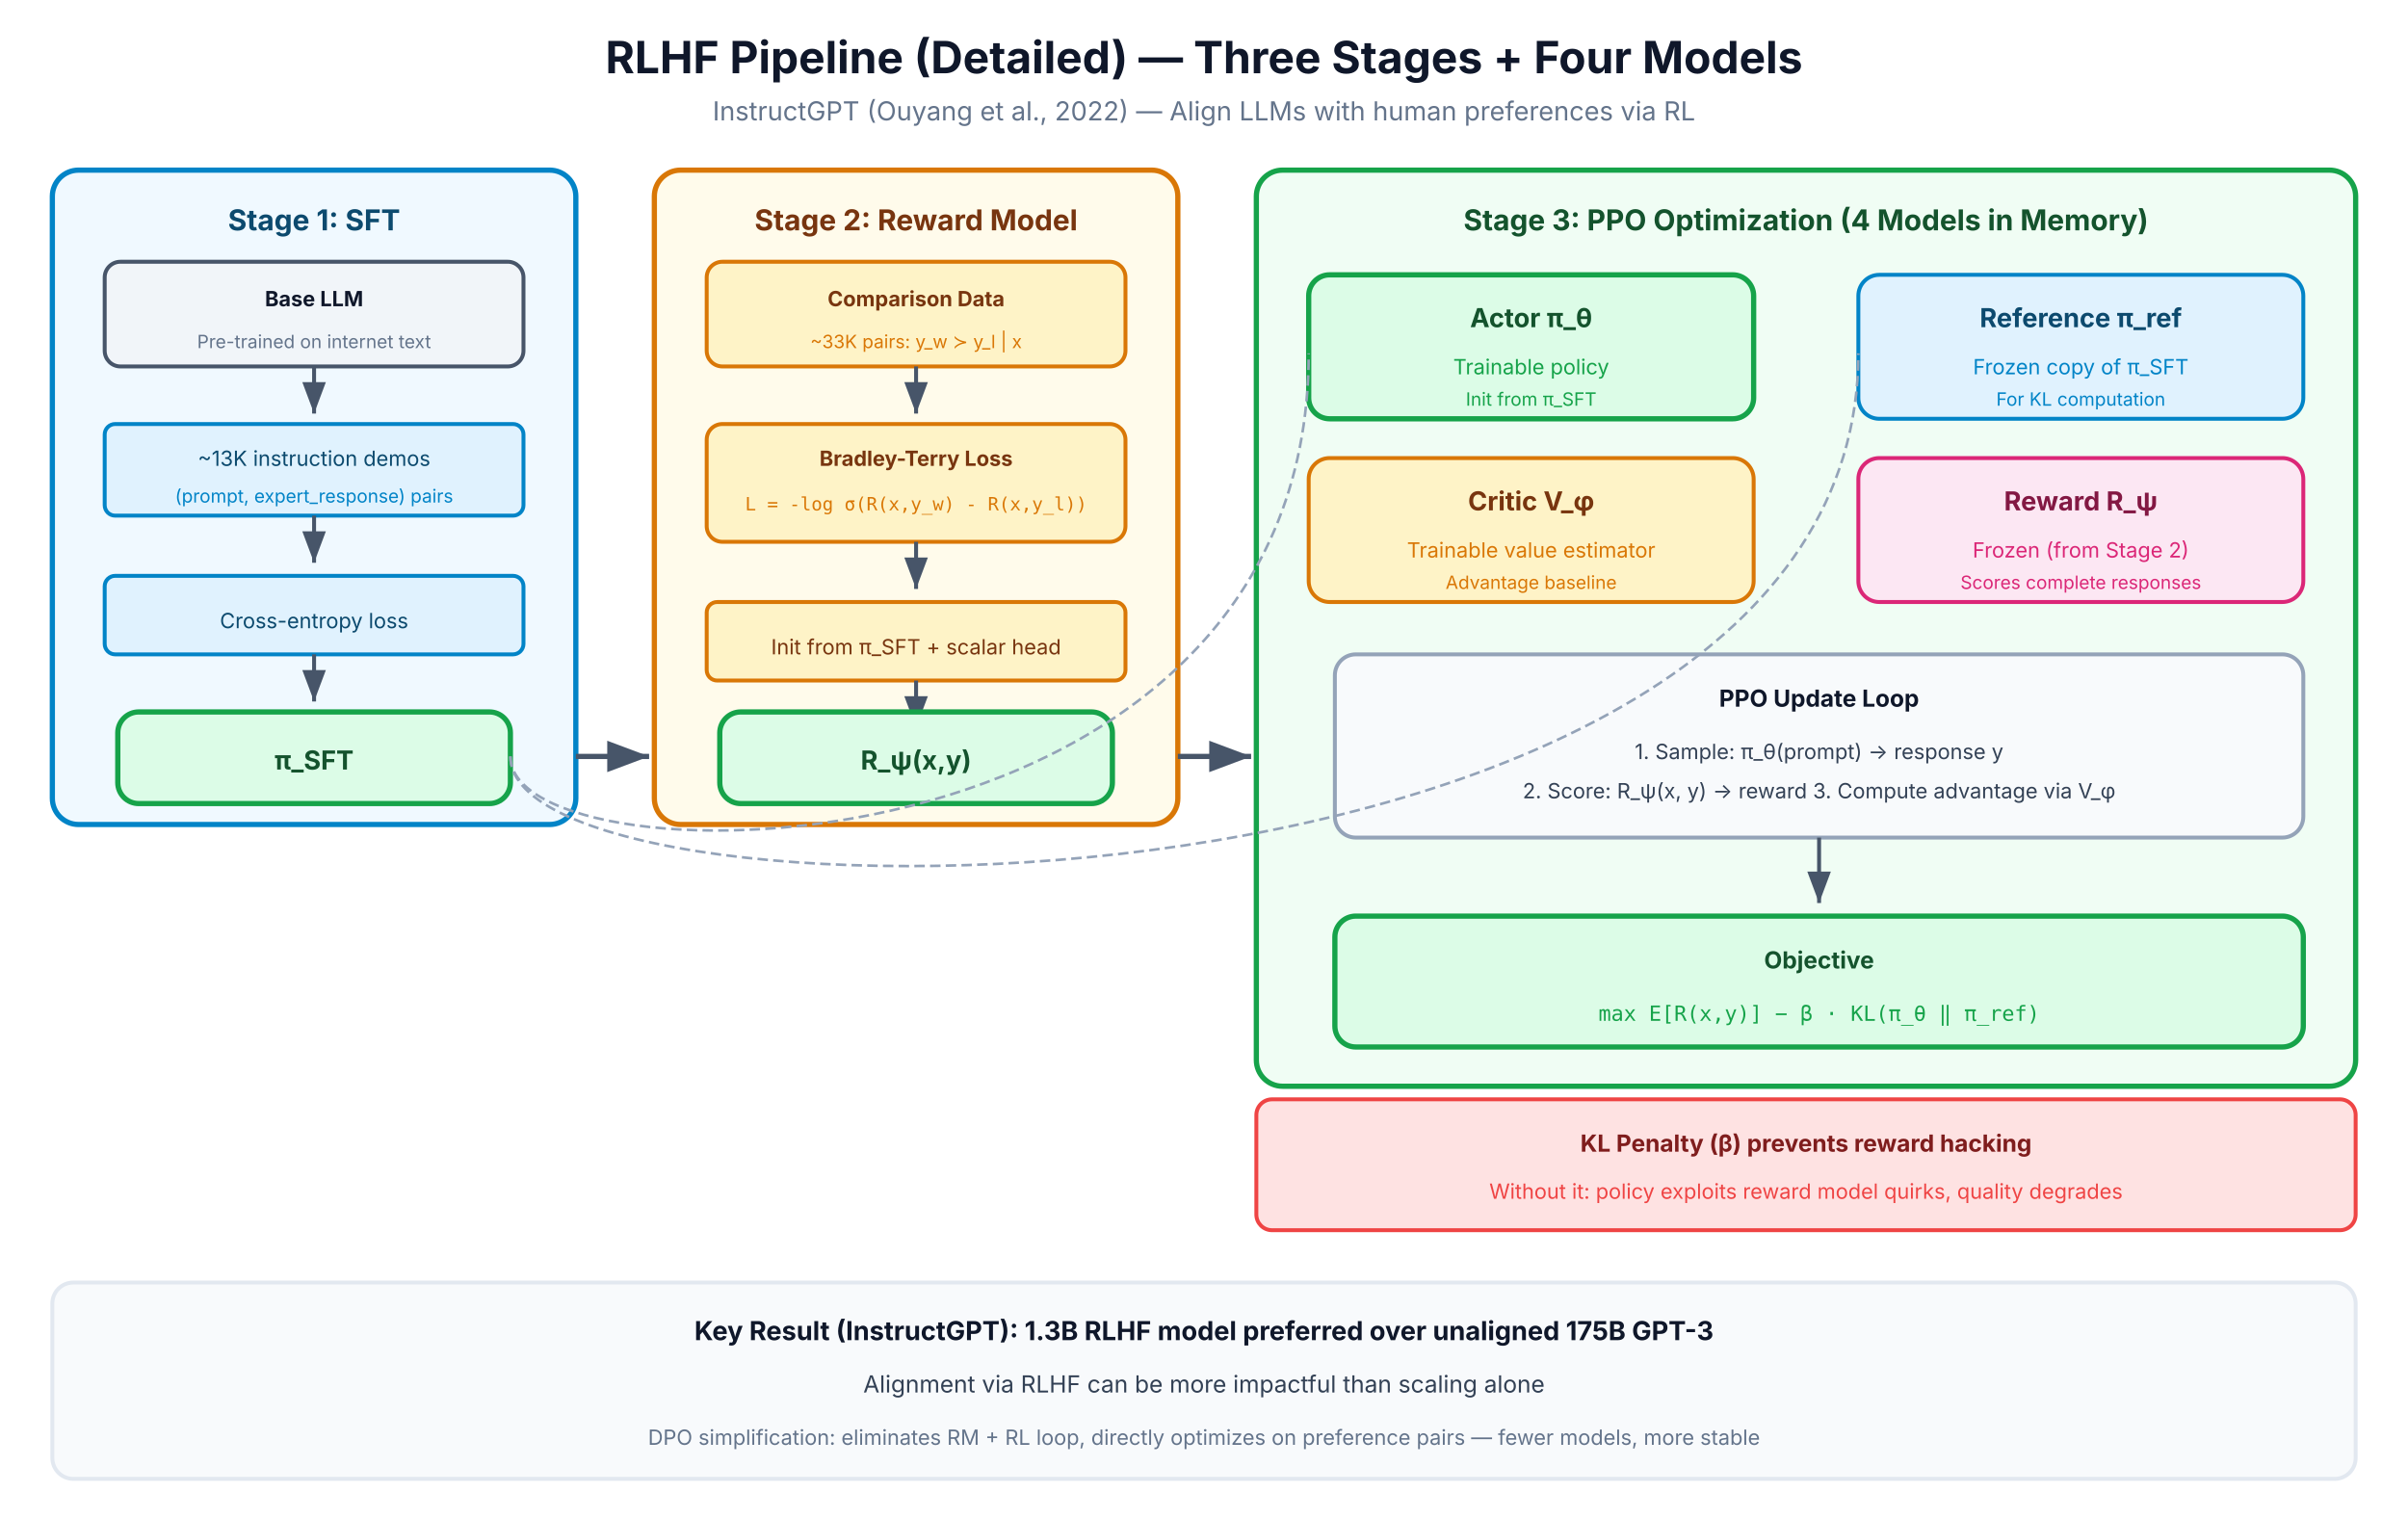
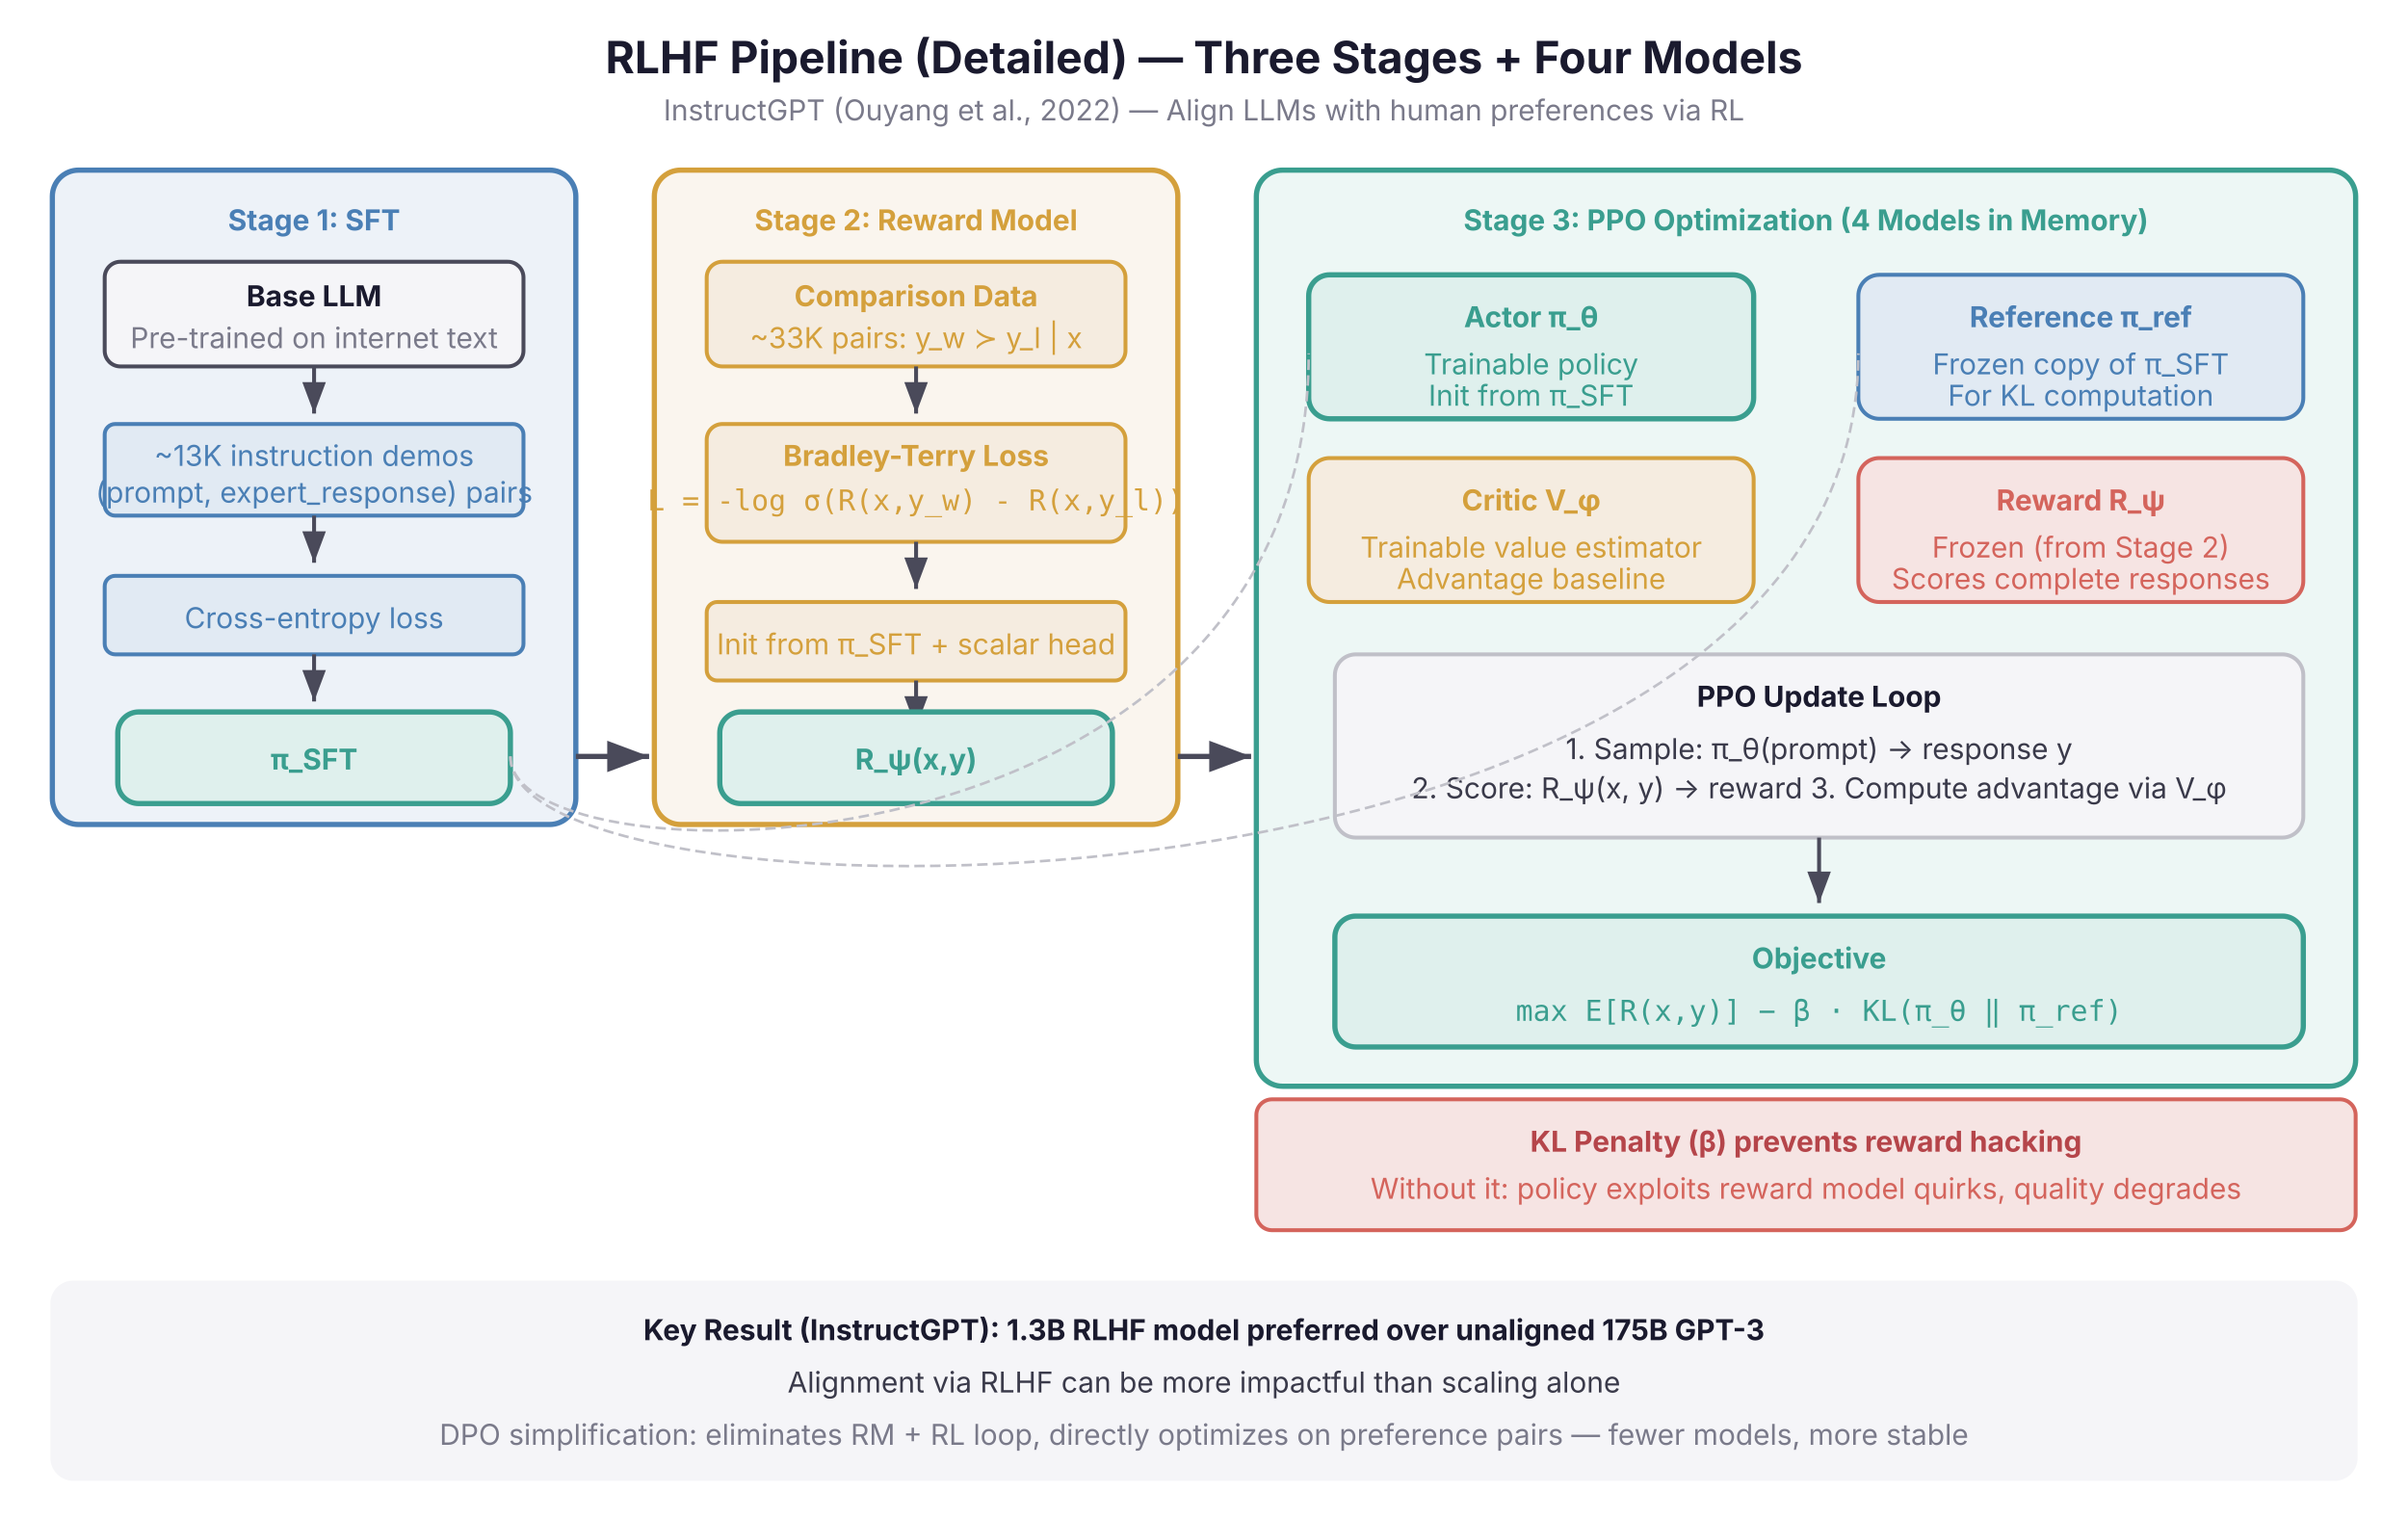
<svg xmlns="http://www.w3.org/2000/svg" viewBox="0 0 920 580" font-family="Inter, Helvetica, Arial, sans-serif">
  <defs>
    <marker id="a" markerWidth="8" markerHeight="6" refX="8" refY="3" orient="auto">
-       <path d="M0,0 L8,3 L0,6 Z" fill="#475569" />
+       <path d="M0,0 L8,3 L0,6 Z" fill="#4a4a5a" />
    </marker>
  </defs>
-   <text x="460" y="28" text-anchor="middle" font-size="17" font-weight="bold" fill="#0f172a">RLHF Pipeline (Detailed) — Three Stages + Four Models</text>
-   <text x="460" y="46" text-anchor="middle" font-size="10" fill="#64748b">InstructGPT (Ouyang et al., 2022) — Align LLMs with human preferences via RL</text>
-   <rect x="20" y="65" width="200" height="250" rx="10" fill="#f0f9ff" stroke="#0284c7" stroke-width="2" />
-   <text x="120" y="88" text-anchor="middle" font-size="11" font-weight="bold" fill="#0c4a6e">Stage 1: SFT</text>
-   <rect x="40" y="100" width="160" height="40" rx="6" fill="#f1f5f9" stroke="#475569" stroke-width="1.5" />
-   <text x="120" y="117" text-anchor="middle" font-size="8" font-weight="bold" fill="#0f172a">Base LLM</text>
-   <text x="120" y="133" text-anchor="middle" font-size="7" fill="#64748b">Pre-trained on internet text</text>
-   <line x1="120" y1="140" x2="120" y2="158" stroke="#475569" stroke-width="1.5" marker-end="url(#a)" />
-   <rect x="40" y="162" width="160" height="35" rx="4" fill="#e0f2fe" stroke="#0284c7" stroke-width="1.5" />
-   <text x="120" y="178" text-anchor="middle" font-size="8" fill="#0c4a6e">~13K instruction demos</text>
-   <text x="120" y="192" text-anchor="middle" font-size="7" fill="#0284c7">(prompt, expert_response) pairs</text>
-   <line x1="120" y1="197" x2="120" y2="215" stroke="#475569" stroke-width="1.5" marker-end="url(#a)" />
-   <rect x="40" y="220" width="160" height="30" rx="4" fill="#e0f2fe" stroke="#0284c7" stroke-width="1.5" />
-   <text x="120" y="240" text-anchor="middle" font-size="8" fill="#0c4a6e">Cross-entropy loss</text>
-   <line x1="120" y1="250" x2="120" y2="268" stroke="#475569" stroke-width="1.5" marker-end="url(#a)" />
-   <rect x="45" y="272" width="150" height="35" rx="8" fill="#dcfce7" stroke="#16a34a" stroke-width="2" />
-   <text x="120" y="294" text-anchor="middle" font-size="10" font-weight="bold" fill="#14532d">π_SFT</text>
-   <rect x="250" y="65" width="200" height="250" rx="10" fill="#fffbeb" stroke="#d97706" stroke-width="2" />
-   <text x="350" y="88" text-anchor="middle" font-size="11" font-weight="bold" fill="#78350f">Stage 2: Reward Model</text>
-   <rect x="270" y="100" width="160" height="40" rx="6" fill="#fef3c7" stroke="#d97706" stroke-width="1.5" />
-   <text x="350" y="117" text-anchor="middle" font-size="8" font-weight="bold" fill="#78350f">Comparison Data</text>
-   <text x="350" y="133" text-anchor="middle" font-size="7" fill="#d97706">~33K pairs: y_w ≻ y_l | x</text>
-   <line x1="350" y1="140" x2="350" y2="158" stroke="#475569" stroke-width="1.5" marker-end="url(#a)" />
-   <rect x="270" y="162" width="160" height="45" rx="6" fill="#fef3c7" stroke="#d97706" stroke-width="1.5" />
-   <text x="350" y="178" text-anchor="middle" font-size="8" font-weight="bold" fill="#78350f">Bradley-Terry Loss</text>
-   <text x="350" y="195" text-anchor="middle" font-size="7" fill="#d97706" font-family="'SF Mono', Consolas, monospace">L = -log σ(R(x,y_w) - R(x,y_l))</text>
-   <line x1="350" y1="207" x2="350" y2="225" stroke="#475569" stroke-width="1.5" marker-end="url(#a)" />
-   <rect x="270" y="230" width="160" height="30" rx="4" fill="#fef3c7" stroke="#d97706" stroke-width="1.5" />
-   <text x="350" y="250" text-anchor="middle" font-size="8" fill="#78350f">Init from π_SFT + scalar head</text>
-   <line x1="350" y1="260" x2="350" y2="278" stroke="#475569" stroke-width="1.5" marker-end="url(#a)" />
-   <rect x="275" y="272" width="150" height="35" rx="8" fill="#dcfce7" stroke="#16a34a" stroke-width="2" />
-   <text x="350" y="294" text-anchor="middle" font-size="10" font-weight="bold" fill="#14532d">R_ψ(x,y)</text>
-   <rect x="480" y="65" width="420" height="350" rx="10" fill="#f0fdf4" stroke="#16a34a" stroke-width="2" />
-   <text x="690" y="88" text-anchor="middle" font-size="11" font-weight="bold" fill="#14532d">Stage 3: PPO Optimization (4 Models in Memory)</text>
-   <rect x="500" y="105" width="170" height="55" rx="8" fill="#dcfce7" stroke="#16a34a" stroke-width="2" />
-   <text x="585" y="125" text-anchor="middle" font-size="10" font-weight="bold" fill="#14532d">Actor π_θ</text>
-   <text x="585" y="143" text-anchor="middle" font-size="8" fill="#16a34a">Trainable policy</text>
-   <text x="585" y="155" text-anchor="middle" font-size="7" fill="#16a34a">Init from π_SFT</text>
-   <rect x="710" y="105" width="170" height="55" rx="8" fill="#e0f2fe" stroke="#0284c7" stroke-width="1.5" />
-   <text x="795" y="125" text-anchor="middle" font-size="10" font-weight="bold" fill="#0c4a6e">Reference π_ref</text>
-   <text x="795" y="143" text-anchor="middle" font-size="8" fill="#0284c7">Frozen copy of π_SFT</text>
-   <text x="795" y="155" text-anchor="middle" font-size="7" fill="#0284c7">For KL computation</text>
-   <rect x="500" y="175" width="170" height="55" rx="8" fill="#fef3c7" stroke="#d97706" stroke-width="1.5" />
-   <text x="585" y="195" text-anchor="middle" font-size="10" font-weight="bold" fill="#78350f">Critic V_φ</text>
-   <text x="585" y="213" text-anchor="middle" font-size="8" fill="#d97706">Trainable value estimator</text>
-   <text x="585" y="225" text-anchor="middle" font-size="7" fill="#d97706">Advantage baseline</text>
-   <rect x="710" y="175" width="170" height="55" rx="8" fill="#fce7f3" stroke="#db2777" stroke-width="1.5" />
-   <text x="795" y="195" text-anchor="middle" font-size="10" font-weight="bold" fill="#831843">Reward R_ψ</text>
-   <text x="795" y="213" text-anchor="middle" font-size="8" fill="#db2777">Frozen (from Stage 2)</text>
-   <text x="795" y="225" text-anchor="middle" font-size="7" fill="#db2777">Scores complete responses</text>
-   <rect x="510" y="250" width="370" height="70" rx="8" fill="#f8fafc" stroke="#94a3b8" stroke-width="1.5" />
-   <text x="695" y="270" text-anchor="middle" font-size="9" font-weight="bold" fill="#0f172a">PPO Update Loop</text>
-   <text x="695" y="290" text-anchor="middle" font-size="8" fill="#334155">1. Sample: π_θ(prompt) → response y</text>
-   <text x="695" y="305" text-anchor="middle" font-size="8" fill="#334155">2. Score: R_ψ(x, y) → reward    3. Compute advantage via V_φ</text>
-   <line x1="695" y1="320" x2="695" y2="345" stroke="#475569" stroke-width="1.5" marker-end="url(#a)" />
-   <rect x="510" y="350" width="370" height="50" rx="8" fill="#dcfce7" stroke="#16a34a" stroke-width="2" />
-   <text x="695" y="370" text-anchor="middle" font-size="9" font-weight="bold" fill="#14532d">Objective</text>
-   <text x="695" y="390" text-anchor="middle" font-size="8" fill="#16a34a" font-family="'SF Mono', Consolas, monospace">max E[R(x,y)] − β · KL(π_θ ‖ π_ref)</text>
-   <line x1="220" y1="289" x2="248" y2="289" stroke="#475569" stroke-width="2" marker-end="url(#a)" />
-   <line x1="450" y1="289" x2="478" y2="289" stroke="#475569" stroke-width="2" marker-end="url(#a)" />
-   <path d="M 195 289 C 195 340, 500 340, 500 135" fill="none" stroke="#94a3b8" stroke-width="1" stroke-dasharray="4,2" />
-   <path d="M 195 289 C 195 360, 710 360, 710 135" fill="none" stroke="#94a3b8" stroke-width="1" stroke-dasharray="4,2" />
-   <rect x="480" y="420" width="420" height="50" rx="6" fill="#fee2e2" stroke="#ef4444" stroke-width="1.5" />
-   <text x="690" y="440" text-anchor="middle" font-size="9" font-weight="bold" fill="#7f1d1d">KL Penalty (β) prevents reward hacking</text>
-   <text x="690" y="458" text-anchor="middle" font-size="8" fill="#ef4444">Without it: policy exploits reward model quirks, quality degrades</text>
-   <rect x="20" y="490" width="880" height="75" rx="8" fill="#f8fafc" stroke="#e2e8f0" stroke-width="1.5" />
-   <text x="460" y="512" text-anchor="middle" font-size="10" font-weight="bold" fill="#0f172a">Key Result (InstructGPT): 1.3B RLHF model preferred over unaligned 175B GPT-3</text>
-   <text x="460" y="532" text-anchor="middle" font-size="9" fill="#334155">Alignment via RLHF can be more impactful than scaling alone</text>
-   <text x="460" y="552" text-anchor="middle" font-size="8" fill="#64748b">DPO simplification: eliminates RM + RL loop, directly optimizes on preference pairs — fewer models, more stable</text>
+   <text x="460" y="28" text-anchor="middle" font-size="17" font-weight="bold" fill="#1a1a2e">RLHF Pipeline (Detailed) — Three Stages + Four Models</text>
+   <text x="460" y="46" text-anchor="middle" font-size="11" fill="#7a7a8a">InstructGPT (Ouyang et al., 2022) — Align LLMs with human preferences via RL</text>
+   <rect x="20" y="65" width="200" height="250" rx="10" fill="#edf2f8" stroke="#4a7fb5" stroke-width="2" />
+   <text x="120" y="88" text-anchor="middle" font-size="11" font-weight="bold" fill="#4a7fb5">Stage 1: SFT</text>
+   <rect x="40" y="100" width="160" height="40" rx="6" fill="#f5f5f8" stroke="#4a4a5a" stroke-width="1.5" />
+   <text x="120" y="117" text-anchor="middle" font-size="11" font-weight="bold" fill="#1a1a2e">Base LLM</text>
+   <text x="120" y="133" text-anchor="middle" font-size="11" fill="#7a7a8a">Pre-trained on internet text</text>
+   <line x1="120" y1="140" x2="120" y2="158" stroke="#4a4a5a" stroke-width="1.5" marker-end="url(#a)" />
+   <rect x="40" y="162" width="160" height="35" rx="4" fill="#e1eaf3" stroke="#4a7fb5" stroke-width="1.5" />
+   <text x="120" y="178" text-anchor="middle" font-size="11" fill="#4a7fb5">~13K instruction demos</text>
+   <text x="120" y="192" text-anchor="middle" font-size="11" fill="#4a7fb5">(prompt, expert_response) pairs</text>
+   <line x1="120" y1="197" x2="120" y2="215" stroke="#4a4a5a" stroke-width="1.5" marker-end="url(#a)" />
+   <rect x="40" y="220" width="160" height="30" rx="4" fill="#e1eaf3" stroke="#4a7fb5" stroke-width="1.5" />
+   <text x="120" y="240" text-anchor="middle" font-size="11" fill="#4a7fb5">Cross-entropy loss</text>
+   <line x1="120" y1="250" x2="120" y2="268" stroke="#4a4a5a" stroke-width="1.5" marker-end="url(#a)" />
+   <rect x="45" y="272" width="150" height="35" rx="8" fill="#dff0ed" stroke="#3a9e8f" stroke-width="2" />
+   <text x="120" y="294" text-anchor="middle" font-size="11" font-weight="bold" fill="#3a9e8f">π_SFT</text>
+   <rect x="250" y="65" width="200" height="250" rx="10" fill="#faf5ee" stroke="#d4a03c" stroke-width="2" />
+   <text x="350" y="88" text-anchor="middle" font-size="11" font-weight="bold" fill="#d4a03c">Stage 2: Reward Model</text>
+   <rect x="270" y="100" width="160" height="40" rx="6" fill="#f5ece0" stroke="#d4a03c" stroke-width="1.5" />
+   <text x="350" y="117" text-anchor="middle" font-size="11" font-weight="bold" fill="#d4a03c">Comparison Data</text>
+   <text x="350" y="133" text-anchor="middle" font-size="11" fill="#d4a03c">~33K pairs: y_w ≻ y_l | x</text>
+   <line x1="350" y1="140" x2="350" y2="158" stroke="#4a4a5a" stroke-width="1.5" marker-end="url(#a)" />
+   <rect x="270" y="162" width="160" height="45" rx="6" fill="#f5ece0" stroke="#d4a03c" stroke-width="1.5" />
+   <text x="350" y="178" text-anchor="middle" font-size="11" font-weight="bold" fill="#d4a03c">Bradley-Terry Loss</text>
+   <text x="350" y="195" text-anchor="middle" font-size="11" fill="#d4a03c" font-family="'JetBrains Mono', 'Fira Code', monospace">L = -log σ(R(x,y_w) - R(x,y_l))</text>
+   <line x1="350" y1="207" x2="350" y2="225" stroke="#4a4a5a" stroke-width="1.5" marker-end="url(#a)" />
+   <rect x="270" y="230" width="160" height="30" rx="4" fill="#f5ece0" stroke="#d4a03c" stroke-width="1.5" />
+   <text x="350" y="250" text-anchor="middle" font-size="11" fill="#d4a03c">Init from π_SFT + scalar head</text>
+   <line x1="350" y1="260" x2="350" y2="278" stroke="#4a4a5a" stroke-width="1.5" marker-end="url(#a)" />
+   <rect x="275" y="272" width="150" height="35" rx="8" fill="#dff0ed" stroke="#3a9e8f" stroke-width="2" />
+   <text x="350" y="294" text-anchor="middle" font-size="11" font-weight="bold" fill="#3a9e8f">R_ψ(x,y)</text>
+   <rect x="480" y="65" width="420" height="350" rx="10" fill="#edf7f5" stroke="#3a9e8f" stroke-width="2" />
+   <text x="690" y="88" text-anchor="middle" font-size="11" font-weight="bold" fill="#3a9e8f">Stage 3: PPO Optimization (4 Models in Memory)</text>
+   <rect x="500" y="105" width="170" height="55" rx="8" fill="#dff0ed" stroke="#3a9e8f" stroke-width="2" />
+   <text x="585" y="125" text-anchor="middle" font-size="11" font-weight="bold" fill="#3a9e8f">Actor π_θ</text>
+   <text x="585" y="143" text-anchor="middle" font-size="11" fill="#3a9e8f">Trainable policy</text>
+   <text x="585" y="155" text-anchor="middle" font-size="11" fill="#3a9e8f">Init from π_SFT</text>
+   <rect x="710" y="105" width="170" height="55" rx="8" fill="#e1eaf3" stroke="#4a7fb5" stroke-width="1.5" />
+   <text x="795" y="125" text-anchor="middle" font-size="11" font-weight="bold" fill="#4a7fb5">Reference π_ref</text>
+   <text x="795" y="143" text-anchor="middle" font-size="11" fill="#4a7fb5">Frozen copy of π_SFT</text>
+   <text x="795" y="155" text-anchor="middle" font-size="11" fill="#4a7fb5">For KL computation</text>
+   <rect x="500" y="175" width="170" height="55" rx="8" fill="#f5ece0" stroke="#d4a03c" stroke-width="1.5" />
+   <text x="585" y="195" text-anchor="middle" font-size="11" font-weight="bold" fill="#d4a03c">Critic V_φ</text>
+   <text x="585" y="213" text-anchor="middle" font-size="11" fill="#d4a03c">Trainable value estimator</text>
+   <text x="585" y="225" text-anchor="middle" font-size="11" fill="#d4a03c">Advantage baseline</text>
+   <rect x="710" y="175" width="170" height="55" rx="8" fill="#f6e4e3" stroke="#d4645c" stroke-width="1.5" />
+   <text x="795" y="195" text-anchor="middle" font-size="11" font-weight="bold" fill="#d4645c">Reward R_ψ</text>
+   <text x="795" y="213" text-anchor="middle" font-size="11" fill="#d4645c">Frozen (from Stage 2)</text>
+   <text x="795" y="225" text-anchor="middle" font-size="11" fill="#d4645c">Scores complete responses</text>
+   <rect x="510" y="250" width="370" height="70" rx="8" fill="#f5f5f8" stroke="#c0c0c8" stroke-width="1.5" />
+   <text x="695" y="270" text-anchor="middle" font-size="11" font-weight="bold" fill="#1a1a2e">PPO Update Loop</text>
+   <text x="695" y="290" text-anchor="middle" font-size="11" fill="#3a3a4a">1. Sample: π_θ(prompt) → response y</text>
+   <text x="695" y="305" text-anchor="middle" font-size="11" fill="#3a3a4a">2. Score: R_ψ(x, y) → reward    3. Compute advantage via V_φ</text>
+   <line x1="695" y1="320" x2="695" y2="345" stroke="#4a4a5a" stroke-width="1.5" marker-end="url(#a)" />
+   <rect x="510" y="350" width="370" height="50" rx="8" fill="#dff0ed" stroke="#3a9e8f" stroke-width="2" />
+   <text x="695" y="370" text-anchor="middle" font-size="11" font-weight="bold" fill="#3a9e8f">Objective</text>
+   <text x="695" y="390" text-anchor="middle" font-size="11" fill="#3a9e8f" font-family="'JetBrains Mono', 'Fira Code', monospace">max E[R(x,y)] − β · KL(π_θ ‖ π_ref)</text>
+   <line x1="220" y1="289" x2="248" y2="289" stroke="#4a4a5a" stroke-width="2" marker-end="url(#a)" />
+   <line x1="450" y1="289" x2="478" y2="289" stroke="#4a4a5a" stroke-width="2" marker-end="url(#a)" />
+   <path d="M 195 289 C 195 340, 500 340, 500 135" fill="none" stroke="#c0c0c8" stroke-width="1" stroke-dasharray="4,2" />
+   <path d="M 195 289 C 195 360, 710 360, 710 135" fill="none" stroke="#c0c0c8" stroke-width="1" stroke-dasharray="4,2" />
+   <rect x="480" y="420" width="420" height="50" rx="6" fill="#f6e4e3" stroke="#d4645c" stroke-width="1.5" />
+   <text x="690" y="440" text-anchor="middle" font-size="11" font-weight="bold" fill="#b5454a">KL Penalty (β) prevents reward hacking</text>
+   <text x="690" y="458" text-anchor="middle" font-size="11" fill="#d4645c">Without it: policy exploits reward model quirks, quality degrades</text>
+   <rect x="20" y="490" width="880" height="75" rx="8" fill="#f5f5f8" stroke="#f5f5f8" stroke-width="1.5" />
+   <text x="460" y="512" text-anchor="middle" font-size="11" font-weight="bold" fill="#1a1a2e">Key Result (InstructGPT): 1.3B RLHF model preferred over unaligned 175B GPT-3</text>
+   <text x="460" y="532" text-anchor="middle" font-size="11" fill="#3a3a4a">Alignment via RLHF can be more impactful than scaling alone</text>
+   <text x="460" y="552" text-anchor="middle" font-size="11" fill="#7a7a8a">DPO simplification: eliminates RM + RL loop, directly optimizes on preference pairs — fewer models, more stable</text>
</svg>
